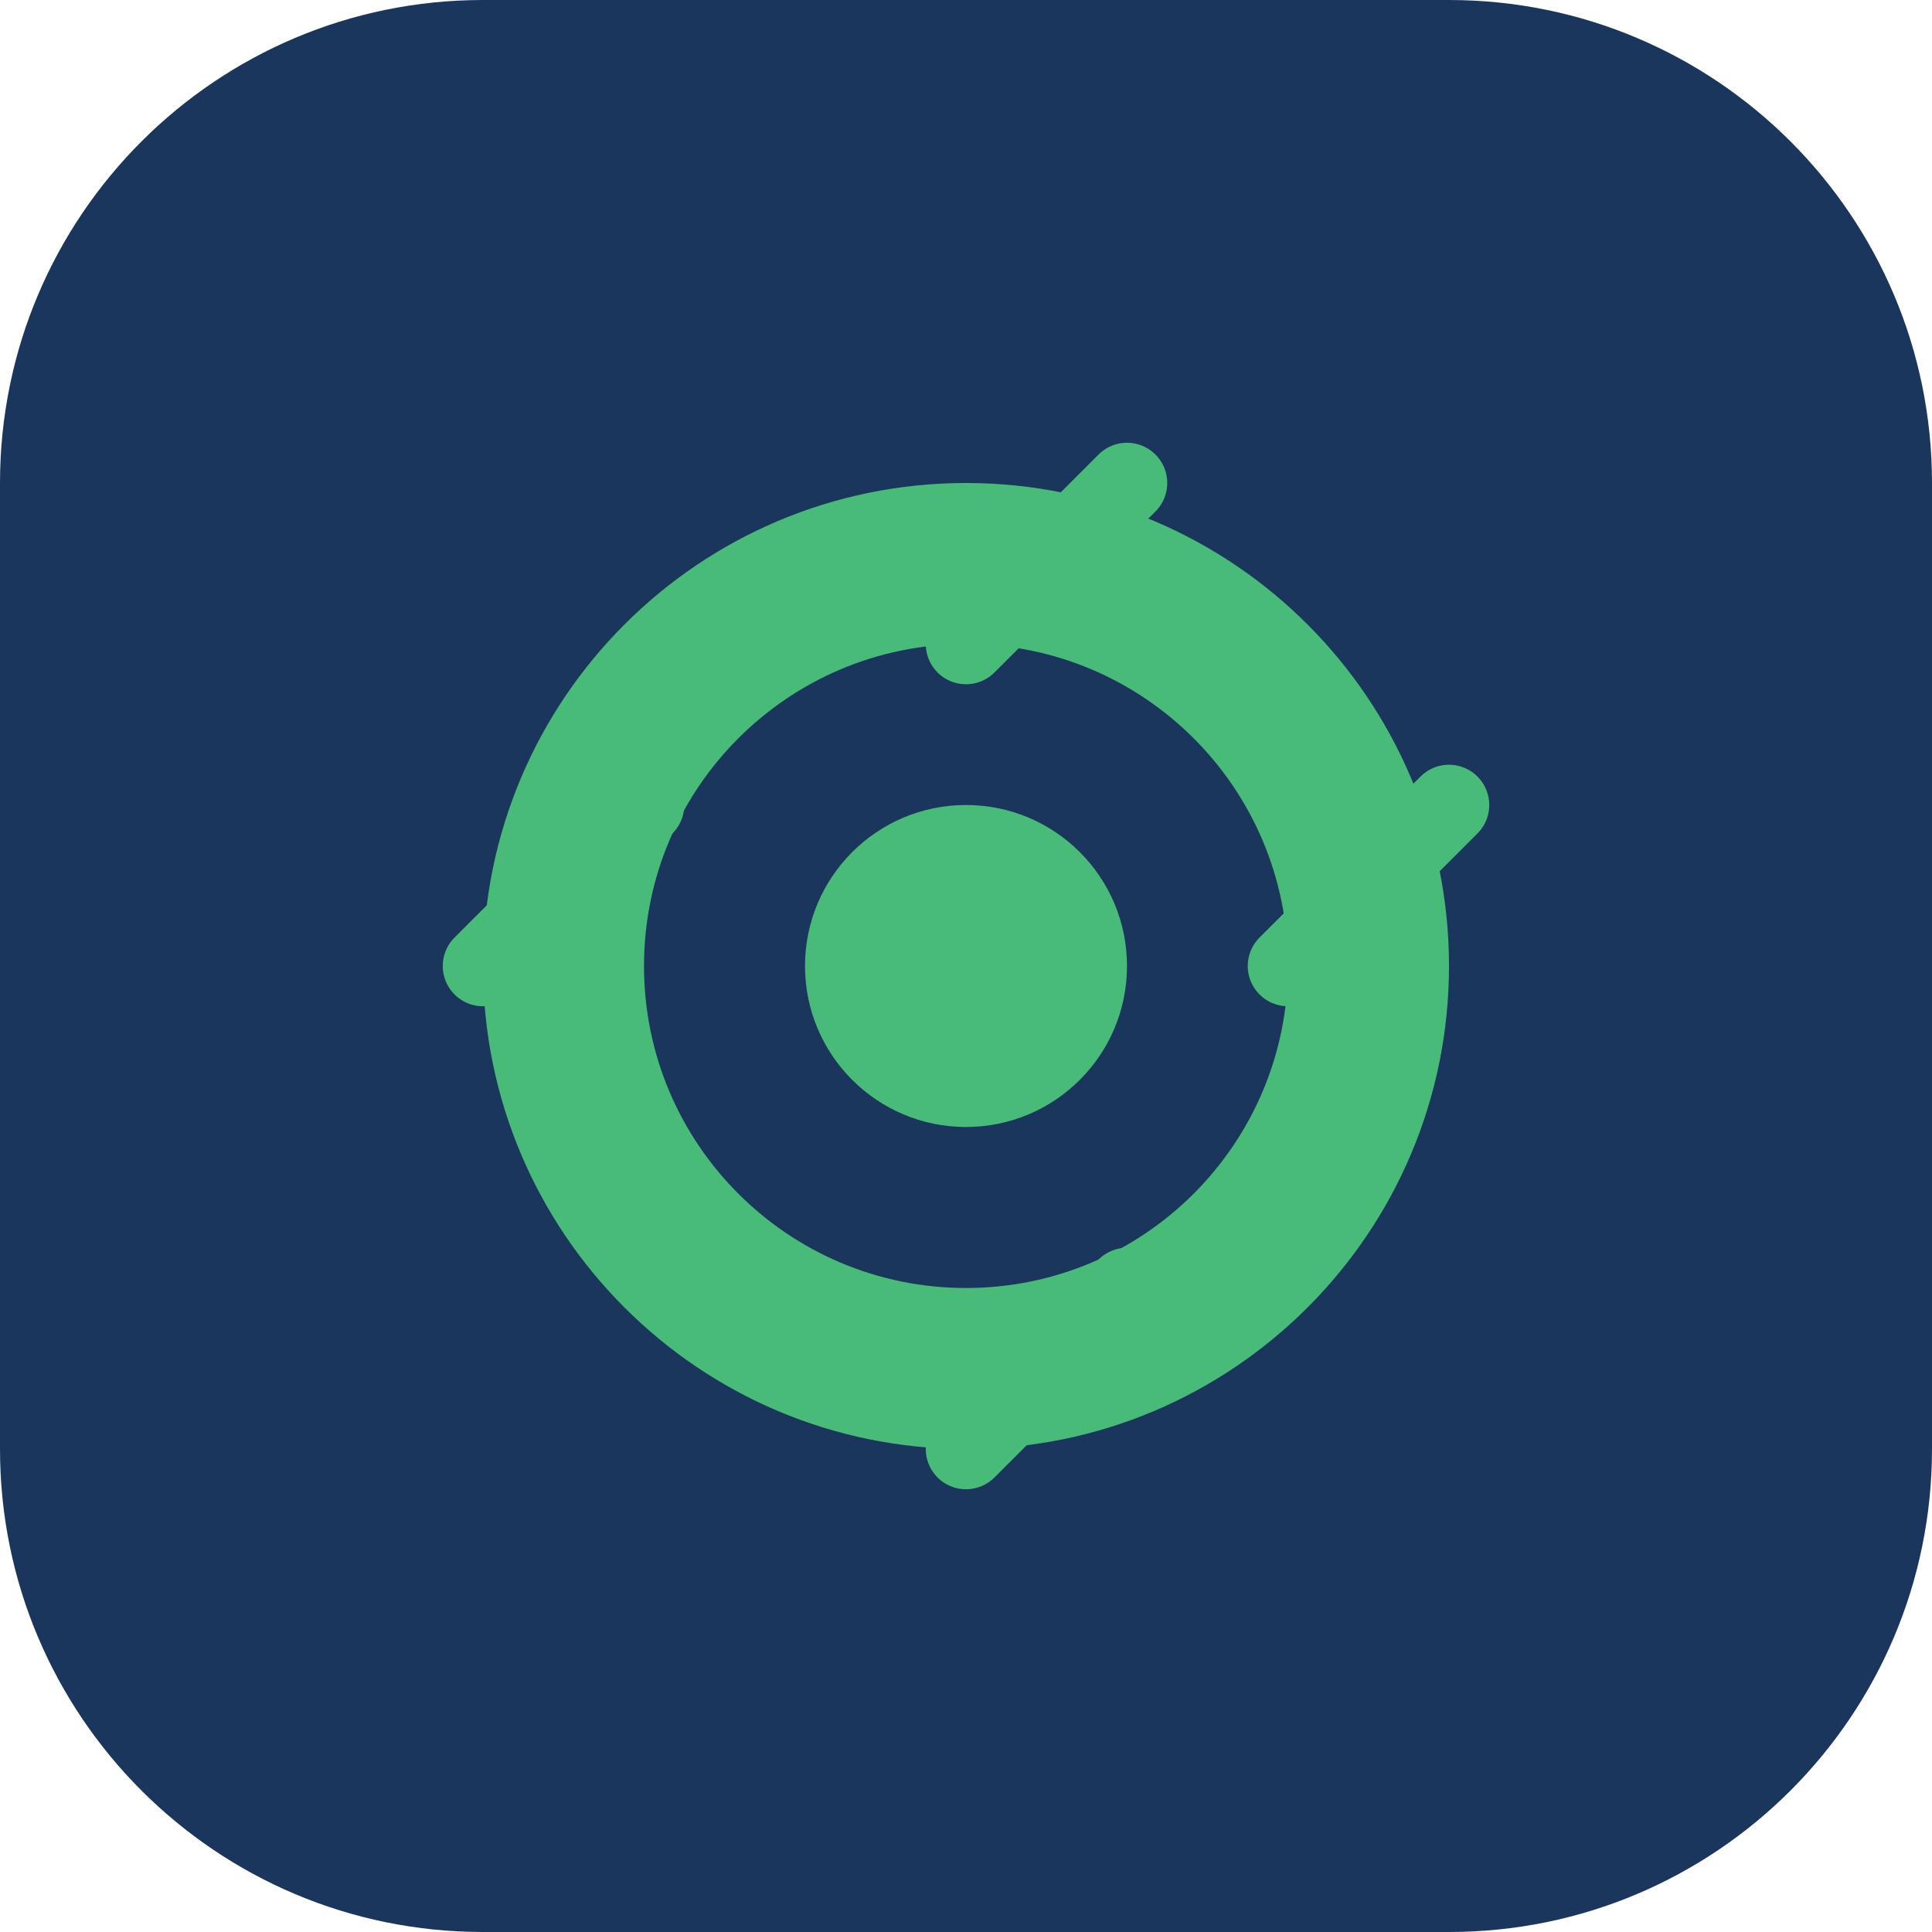
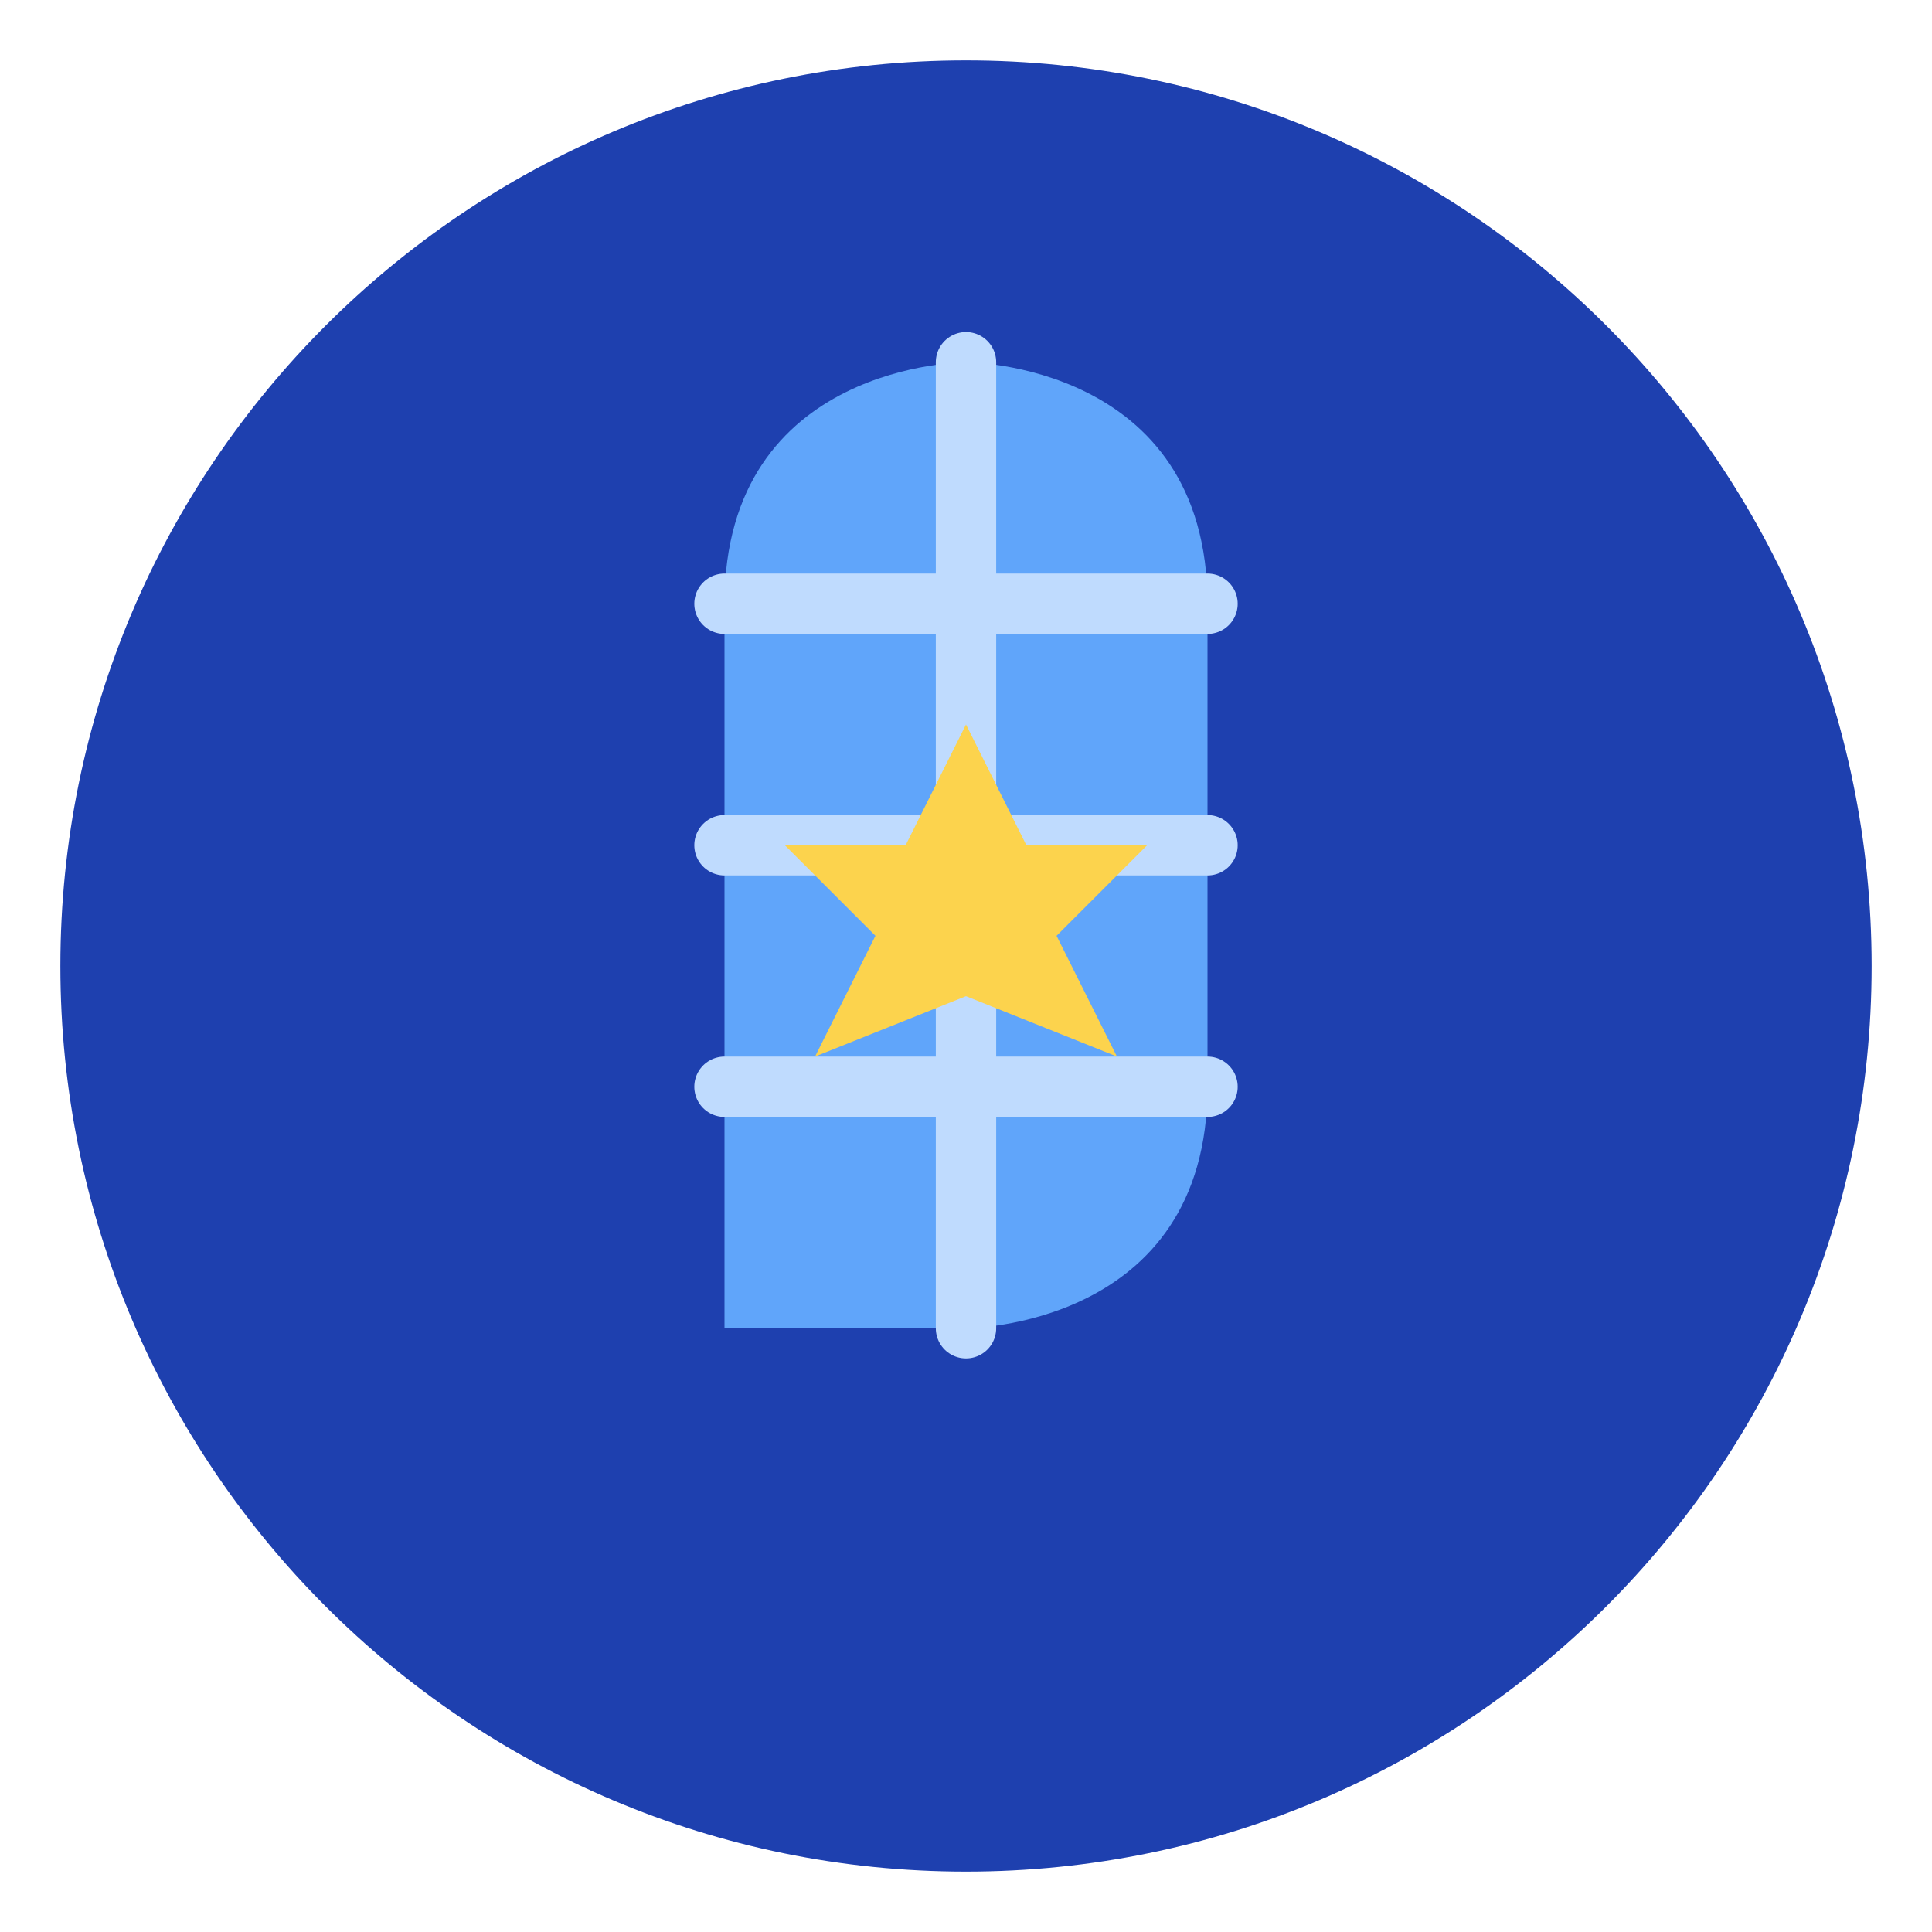
- <svg xmlns="http://www.w3.org/2000/svg" width="48" height="48" viewBox="0 0 48 48" fill="none">
-   <rect width="48" height="48" rx="12" fill="#1A365D" />
-   <path d="M24 12C17.373 12 12 17.373 12 24C12 30.627 17.373 36 24 36C30.627 36 36 30.627 36 24C36 17.373 30.627 12 24 12ZM24 32C19.582 32 16 28.418 16 24C16 19.582 19.582 16 24 16C28.418 16 32 19.582 32 24C32 28.418 28.418 32 24 32Z" fill="#48BB78" />
-   <path d="M24 20C21.791 20 20 21.791 20 24C20 26.209 21.791 28 24 28C26.209 28 28 26.209 28 24C28 21.791 26.209 20 24 20Z" fill="#48BB78" />
-   <path d="M24 16L28 12" stroke="#48BB78" stroke-width="2" stroke-linecap="round" />
-   <path d="M24 36L28 32" stroke="#48BB78" stroke-width="2" stroke-linecap="round" />
-   <path d="M12 24L16 20" stroke="#48BB78" stroke-width="2" stroke-linecap="round" />
-   <path d="M32 24L36 20" stroke="#48BB78" stroke-width="2" stroke-linecap="round" />
+ <svg xmlns="http://www.w3.org/2000/svg" width="512" height="512" viewBox="0 0 512 512" fill="none">
+   <circle cx="256" cy="256" r="240" fill="#1E40AF" />
+   <path d="M256 96C256 96 192 96 192 160V352C192 352 256 352 256 352C256 352 320 352 320 288V160C320 96 256 96 256 96Z" fill="#60A5FA" />
+   <path d="M256 96V352" stroke="#BFDBFE" stroke-width="16" stroke-linecap="round" />
+   <path d="M192 160H320" stroke="#BFDBFE" stroke-width="16" stroke-linecap="round" />
+   <path d="M192 224H320" stroke="#BFDBFE" stroke-width="16" stroke-linecap="round" />
+   <path d="M192 288H320" stroke="#BFDBFE" stroke-width="16" stroke-linecap="round" />
+   <path d="M256 192L272 224L304 224L280 248L296 280L256 264L216 280L232 248L208 224L240 224L256 192Z" fill="#FCD34D" />
</svg>
